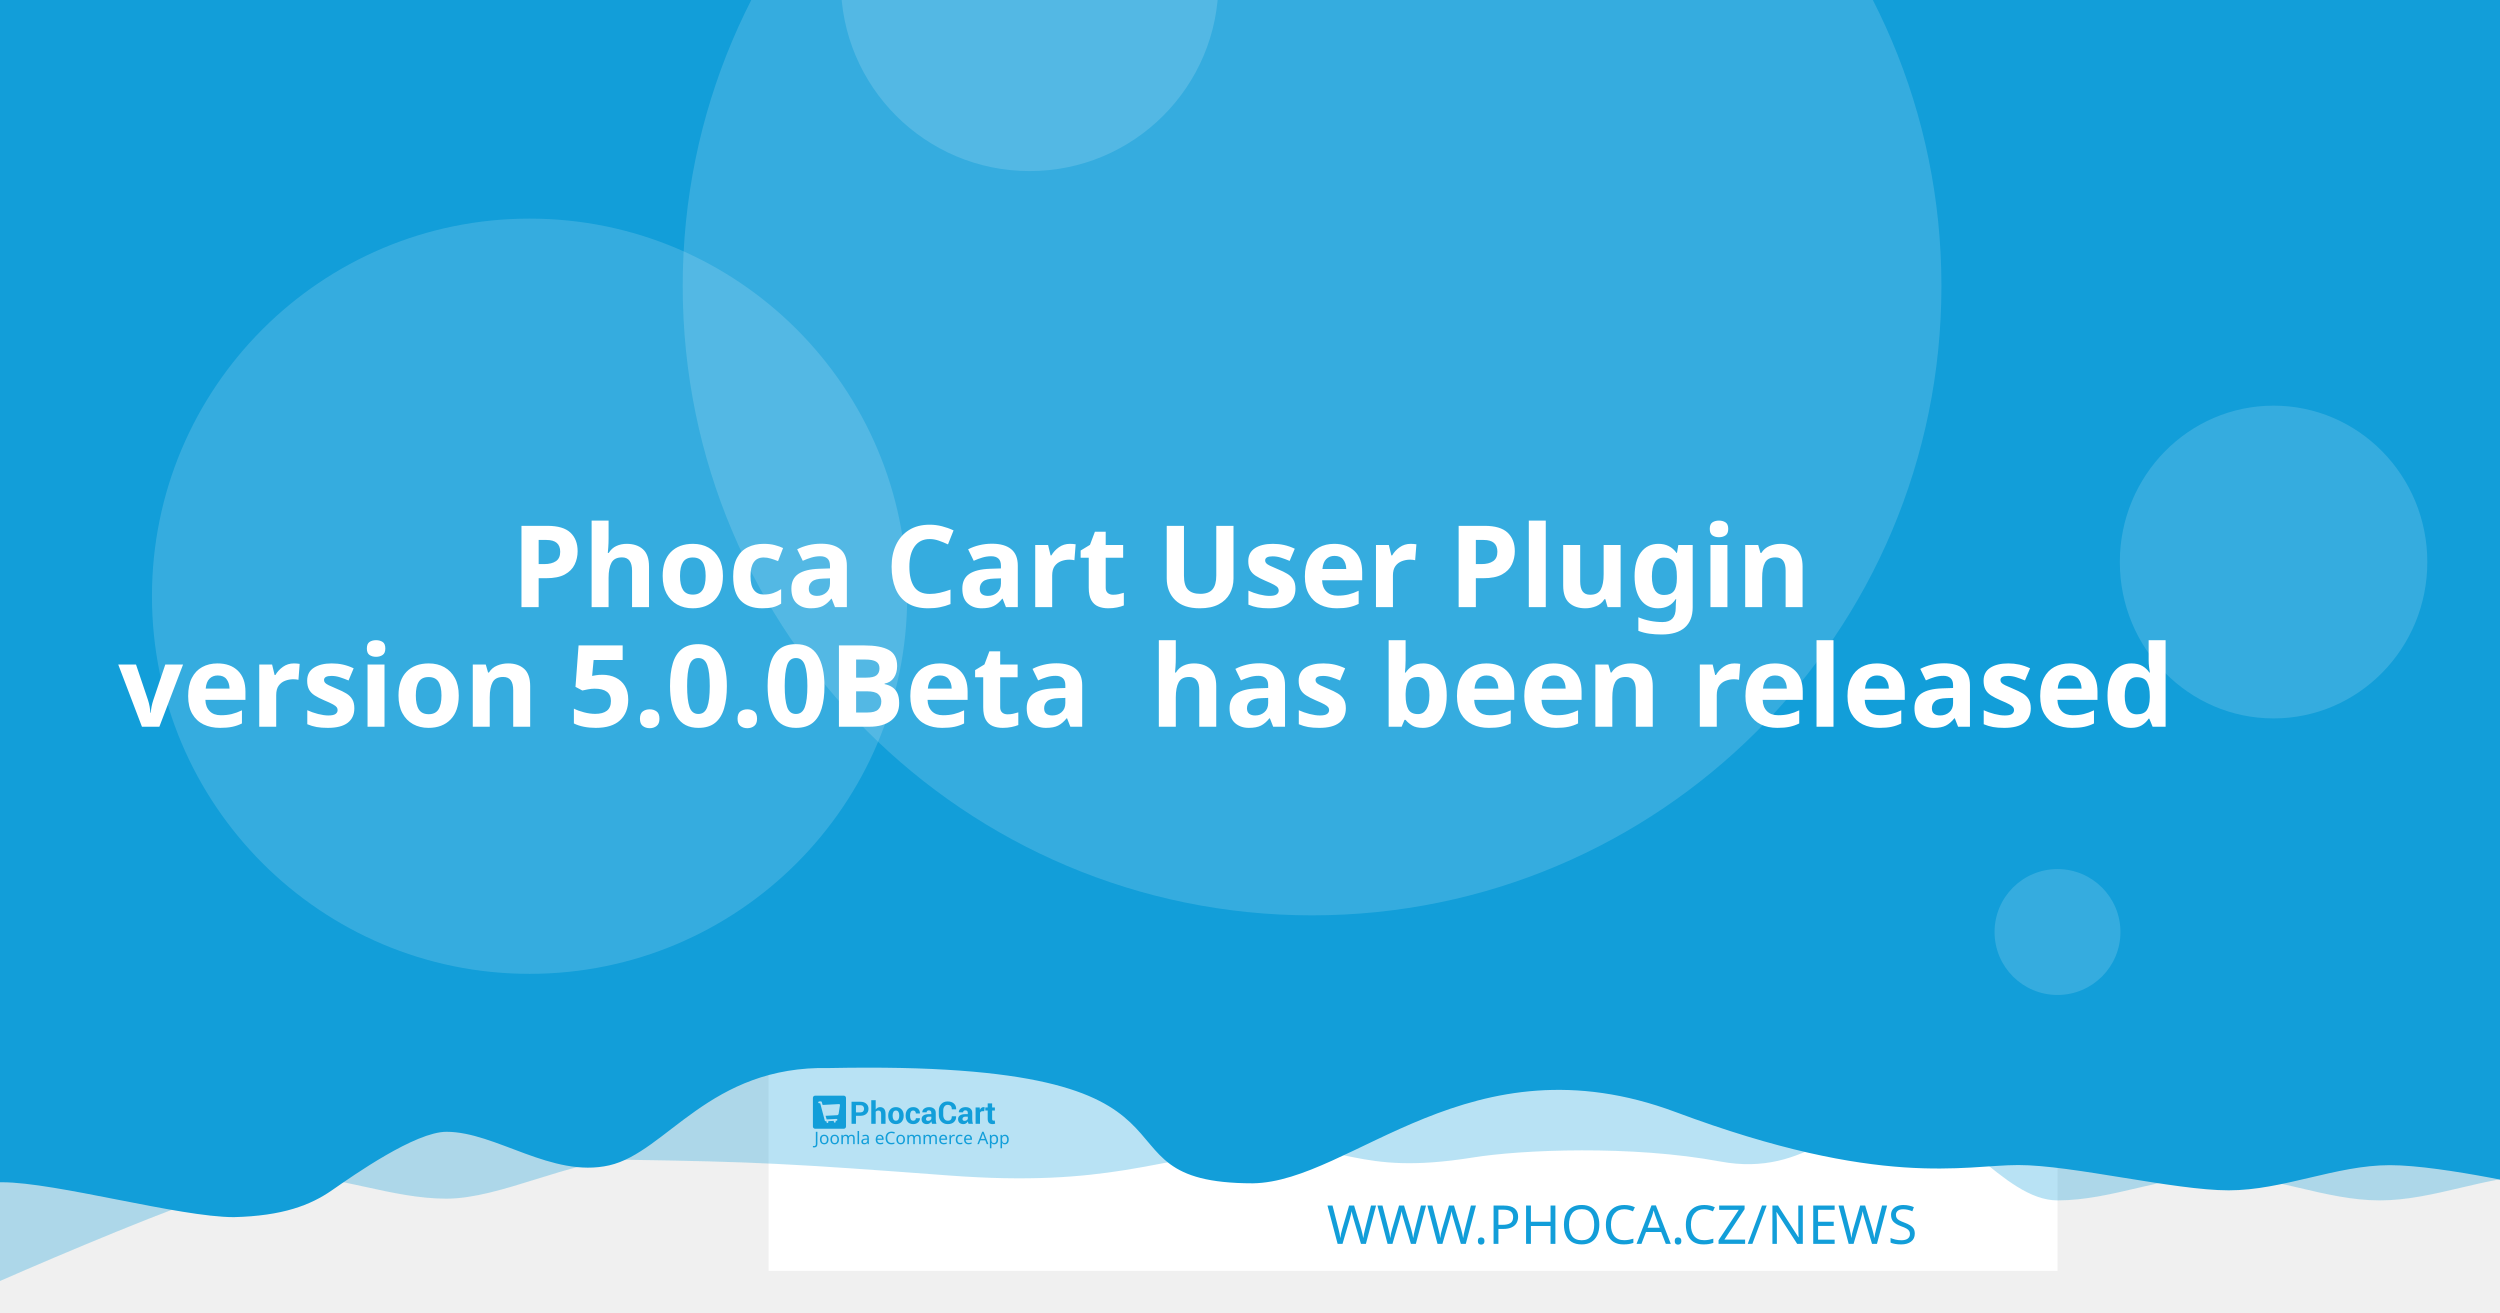
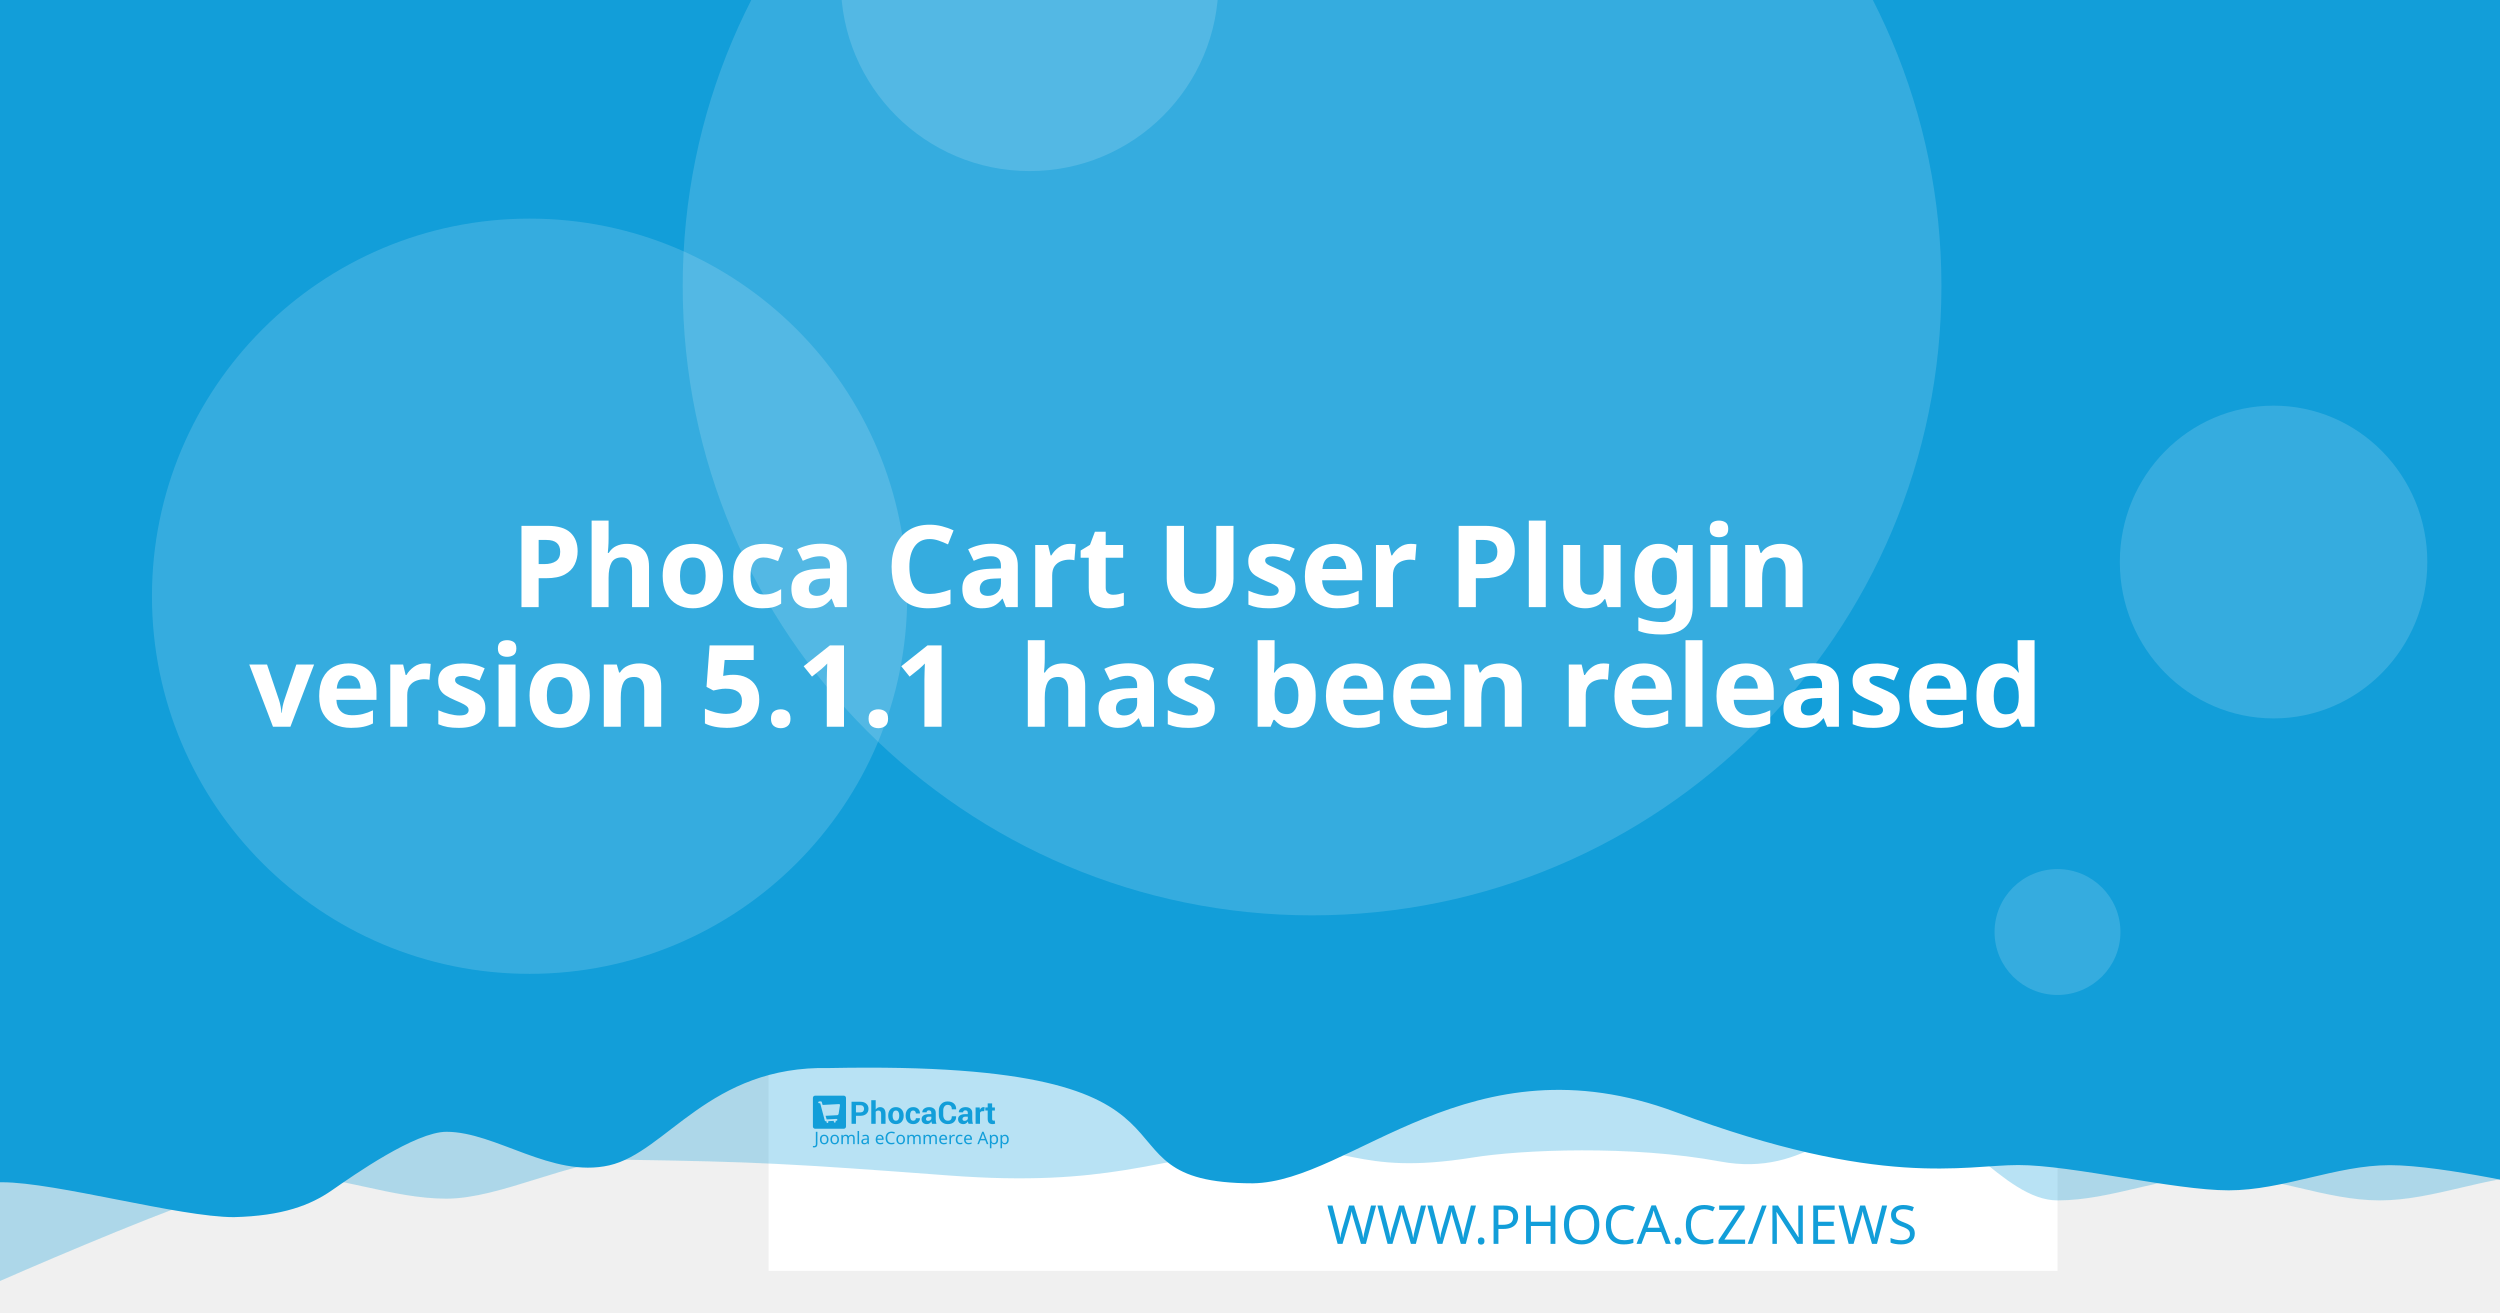
<svg xmlns="http://www.w3.org/2000/svg" width="1200" height="630" viewBox="0 0 1200 630" version="1.1" id="svg5">
  <defs id="defs2" />
  <g id="layer1">
    <path d="m 20.256,108.517 a 7.714,7.714 0 0 0 -7.714,7.714 v 97.981 a 7.714,7.714 0 0 0 7.714,7.714 h 97.976 a 7.714,7.714 0 0 0 7.714,-7.714 v -97.981 a 7.714,7.714 0 0 0 -7.714,-7.714 z m 19.435,19.56 c 0.714,-0.04 1.37,0.151 1.984,0.583 0.613,0.434 1.018,0.978 1.215,1.637 l 2.918,10.039 56.209,-2.948 c 1.002,-0.052 1.838,0.296 2.506,1.04 0.665,0.732 0.929,1.612 0.768,2.626 l -4.71,30.132 c -0.167,0.89 -0.688,1.809 -1.557,2.747 -0.869,0.95 -2.001,1.463 -3.38,1.537 l -39.707,2.079 3.671,12.389 33.562,-1.758 c 0.878,-0.049 1.633,0.215 2.28,0.783 0.632,0.583 0.971,1.312 1.019,2.19 0.046,0.878 -0.215,1.633 -0.783,2.28 -0.583,0.635 -1.312,0.974 -2.19,1.019 l -3.139,0.166 0.166,3.134 c 0.046,0.881 -0.215,1.638 -0.798,2.27 -0.571,0.647 -1.294,0.99 -2.174,1.034 -0.878,0.046 -1.635,-0.215 -2.27,-0.798 -0.647,-0.571 -0.984,-1.297 -1.03,-2.174 l -0.166,-3.134 -18.817,0.979 0.161,3.139 c 0.046,0.881 -0.212,1.638 -0.783,2.27 -0.583,0.647 -1.312,0.988 -2.19,1.034 -0.878,0.049 -1.633,-0.215 -2.28,-0.798 -0.635,-0.571 -0.974,-1.297 -1.019,-2.174 l -0.166,-3.139 -1.943,0.101 c -0.753,0.039 -1.441,-0.135 -2.079,-0.517 -0.623,-0.383 -1.068,-0.764 -1.341,-1.125 l -0.347,-0.613 -15.769,-59.624 -3.39,0.176 c -0.841,0.046 -1.586,-0.219 -2.245,-0.798 -0.659,-0.571 -1.009,-1.292 -1.055,-2.169 -0.046,-0.881 0.225,-1.635 0.824,-2.27 0.595,-0.647 1.308,-0.989 2.149,-1.034 z" style="fill:#ffffff;stroke-width:1.208;paint-order:stroke fill markers" id="path400" />
    <rect style="opacity:1;fill:#ffffff;stroke-width:6.042;stroke-linejoin:round;paint-order:stroke fill markers" id="rect723" width="618.676" height="618.676" x="368.924" y="-8.647" />
    <path id="rect4460" style="opacity:0.3;fill:#129ed9;fill-opacity:1;stroke-width:6.042;stroke-linejoin:round;paint-order:stroke fill markers" d="M 59.586,-3.814 H 1296.938 v 580.009 c 0,0 -51.556,-12.084 -77.334,-12.084 -25.778,0 -51.244,12.084 -77.335,12.084 -26.091,0 -51.556,-12.084 -77.334,-12.084 -25.778,0 -51.244,12.084 -77.335,12.084 -26.091,0 -50.615,-41.931 -76.393,-41.931 -25.778,0 -43.072,31.169 -85.504,23.256 -42.433,-7.913 -95.293,-5.729 -119.04,-1.869 -57.142,9.103 -59.508,-8.125 -105.573,-4.001 -46.065,4.124 -68.78,18.359 -145.373,12.602 -76.593,-5.757 -93.029,-6.595 -155.544,-7.578 -25.778,0 -59.826,18.693 -85.917,18.693 -26.091,0 -51.556,-11.254 -77.334,-11.254 -25.778,0 -172.338,66.428 -172.338,66.428 z" />
    <path id="rect4460-5" style="fill:#129ed9;fill-opacity:1;stroke-width:6.042;stroke-linejoin:round;paint-order:stroke fill markers" d="M -12.915,-8.647 H 1224.437 v 580.009 c 0,0 -51.556,-12.084 -77.334,-12.084 -25.778,0 -51.243,12.084 -77.334,12.084 -26.091,0 -75.228,-12.142 -101.006,-12.142 -25.778,0 -65.794,11.416 -164.408,-25.412 -98.613,-36.828 -155.373,33.433 -202.968,34.185 -85.545,-0.05 -3.558,-59.324 -203.248,-55.331 -57.687,-1.357 -78.127,40.433 -105.693,46.704 -27.566,6.271 -54.486,-16.105 -78.151,-16.105 -14.933,0 -44.462,20.77 -54.88,28.017 -10.418,7.247 -23.732,12.357 -47.124,12.95 -26.091,0 -85.565,-16.747 -111.343,-16.747 -25.778,0 -13.863,3.88 -13.863,3.88 z" />
    <circle style="opacity:0.15;fill:#ffffff;fill-opacity:1;stroke-width:6.042;stroke-linejoin:round;paint-order:stroke fill markers" id="path8376" cx="629.794" cy="137.279" r="302.088" />
    <text xml:space="preserve" style="font-style:normal;font-weight:normal;font-size:25.778px;line-height:1.25;font-family:sans-serif;fill:#129ed9;fill-opacity:1;stroke:none;stroke-width:1.208" x="953.817" y="597.071" id="text2910-3-7">
      <tspan id="tspan2908-6-5" x="953.817" y="597.071" style="font-style:normal;font-variant:normal;font-weight:300;font-stretch:normal;font-size:25.778px;font-family:Montserrat;-inkscape-font-specification:'Montserrat Light';text-align:end;text-anchor:end;fill:#129ed9;fill-opacity:1;stroke-width:1.208">WWW.PHOCA.CZ/NEWS</tspan>
    </text>
    <text xml:space="preserve" style="font-style:normal;font-variant:normal;font-weight:600;font-stretch:normal;font-size:54.666px;line-height:1.05;font-family:Rubik;-inkscape-font-specification:'Rubik Semi-Bold';fill:#ffffff;fill-opacity:1;stroke:none;stroke-width:1.577" x="600" y="234.034" id="text11252">
      <tspan x="600" y="234.034" id="tspan403" style="text-align:center;text-anchor:middle;stroke-width:1.577" />
      <tspan x="600" y="291.433" style="font-size:54.666px;text-align:center;text-anchor:middle;stroke-width:1.577" id="tspan444"> Phoca Cart User Plugin</tspan>
-       <tspan x="600" y="348.833" id="tspan2906" style="font-size:54.666px;text-align:center;text-anchor:middle;stroke-width:1.577">version 5.0.0Beta
+       <tspan x="600" y="348.833" id="tspan2906" style="font-size:54.666px;text-align:center;text-anchor:middle;stroke-width:1.577">version 5.1.1
 has been released</tspan>
      <tspan x="600" y="406.232" id="tspan1994" style="font-size:54.666px;stroke-width:1.577" />
    </text>
    <circle style="opacity:0.15;fill:#ffffff;fill-opacity:1;stroke-width:6.042;stroke-linejoin:round;paint-order:stroke fill markers" id="path8376-9" cx="254.196" cy="286.191" r="181.253" />
    <circle style="opacity:0.15;fill:#ffffff;fill-opacity:1;stroke-width:6.042;stroke-linejoin:round;paint-order:stroke fill markers" id="path8376-6" cx="494.235" cy="-8.506" r="90.626" />
    <ellipse style="opacity:0.15;fill:#ffffff;fill-opacity:1;stroke-width:7.442;stroke-linejoin:round;paint-order:stroke fill markers" id="path8376-6-2" cx="1091.315" cy="269.776" rx="73.793" ry="75.059" />
    <g id="g8950" transform="matrix(0.360172,0,0,0.360172,498.6223,396.4642)" style="fill:#129ed9;fill-opacity:1;stroke-width:3.355">
      <g id="g895" transform="translate(-301.0409,359.4151)" style="fill:#129ed9;fill-opacity:1;stroke-width:3.355">
        <g transform="matrix(1.3333,0,0,-1.3333,-75.59,850.15)" fill="#ffffff" image-rendering="optimizeQuality" id="g280" style="clip-rule:evenodd;fill:#129ed9;fill-opacity:1;stroke-width:8.934;shape-rendering:geometricPrecision">
          <path d="m 99.728,617.49 v -7.994 h -4.423 v 22.031 h 8.784 c 2.532,0 4.527,-0.646 5.979,-1.937 1.452,-1.291 2.181,-2.99 2.181,-5.097 0,-2.107 -0.729,-3.801 -2.181,-5.082 -1.452,-1.281 -3.446,-1.921 -5.979,-1.921 z m 0,3.408 h 4.361 c 1.23,0 2.165,0.336 2.801,1.002 0.635,0.671 0.951,1.523 0.951,2.561 0,1.059 -0.315,1.932 -0.946,2.623 -0.63,0.687 -1.566,1.033 -2.806,1.033 H 99.728 Z" id="path262" style="fill:#129ed9;fill-opacity:1;stroke-width:3.355" />
          <path d="m 119.45,623.79 c 0.517,0.749 1.147,1.327 1.891,1.746 0.749,0.418 1.576,0.63 2.485,0.63 1.705,0 3.043,-0.568 4.02,-1.704 0.971,-1.131 1.457,-2.887 1.457,-5.252 v -9.714 h -4.418 v 9.76 c 0,1.276 -0.227,2.174 -0.677,2.706 -0.445,0.532 -1.116,0.795 -2.005,0.795 -0.605,0 -1.137,-0.108 -1.602,-0.325 -0.465,-0.217 -0.847,-0.522 -1.152,-0.919 v -12.017 h -4.418 v 23.611 h 4.418 z" id="path264" style="fill:#129ed9;fill-opacity:1;stroke-width:3.355" />
          <path d="m 131.96,617.83 c 0,2.438 0.682,4.436 2.046,5.996 1.359,1.554 3.25,2.334 5.663,2.334 2.418,0 4.315,-0.774 5.689,-2.329 1.375,-1.549 2.062,-3.553 2.062,-6.001 v -0.32 c 0,-2.458 -0.687,-4.462 -2.051,-6.011 -1.369,-1.544 -3.261,-2.319 -5.674,-2.319 -2.418,0 -4.315,0.775 -5.684,2.319 -1.364,1.549 -2.051,3.553 -2.051,6.011 z m 4.408,-0.31 c 0,-1.487 0.264,-2.68 0.785,-3.584 0.527,-0.899 1.375,-1.348 2.542,-1.348 1.142,0 1.979,0.454 2.506,1.358 0.532,0.904 0.796,2.097 0.796,3.574 v 0.315 c 0,1.446 -0.269,2.629 -0.801,3.542 -0.537,0.914 -1.38,1.374 -2.527,1.374 -1.142,0 -1.979,-0.46 -2.506,-1.379 -0.532,-0.919 -0.796,-2.102 -0.796,-3.537 z" id="path266" style="fill:#129ed9;fill-opacity:1;stroke-width:3.355" />
          <path d="m 157.01,612.59 c 0.79,0 1.421,0.227 1.891,0.682 0.475,0.454 0.713,1.064 0.713,1.828 h 4.015 l 0.041,-0.093 c 0.041,-1.653 -0.579,-3.037 -1.871,-4.152 -1.287,-1.116 -2.883,-1.673 -4.79,-1.673 -2.439,0 -4.325,0.769 -5.648,2.314 -1.318,1.544 -1.979,3.522 -1.979,5.944 v 0.449 c 0,2.412 0.656,4.395 1.974,5.944 1.317,1.554 3.198,2.329 5.638,2.329 2.02,0 3.648,-0.573 4.883,-1.725 1.235,-1.151 1.835,-2.664 1.793,-4.539 l -0.031,-0.088 h -4.026 c 0,0.842 -0.233,1.544 -0.698,2.107 -0.46,0.558 -1.101,0.837 -1.922,0.837 -1.168,0 -1.995,-0.454 -2.475,-1.358 -0.476,-0.904 -0.718,-2.071 -0.718,-3.496 v -0.454 c 0,-1.456 0.243,-2.628 0.718,-3.522 0.48,-0.888 1.312,-1.332 2.491,-1.332" id="path268" style="fill:#129ed9;fill-opacity:1;stroke-width:3.355" />
          <path d="m 175.8,609.49 c -0.165,0.372 -0.305,0.764 -0.419,1.183 -0.119,0.413 -0.202,0.837 -0.248,1.27 -0.455,-0.8 -1.054,-1.456 -1.798,-1.978 -0.739,-0.521 -1.628,-0.785 -2.656,-0.785 -1.715,0 -3.038,0.439 -3.963,1.322 -0.93,0.883 -1.395,2.086 -1.395,3.604 0,1.606 0.62,2.845 1.855,3.729 1.235,0.883 3.038,1.322 5.41,1.322 h 2.47 v 1.301 c 0,0.785 -0.207,1.394 -0.62,1.828 -0.413,0.434 -1.023,0.651 -1.834,0.651 -0.713,0 -1.266,-0.175 -1.653,-0.522 -0.393,-0.346 -0.584,-0.826 -0.584,-1.446 l -4.268,0.016 -0.016,0.093 c -0.072,1.379 0.527,2.572 1.798,3.579 1.271,1.002 2.946,1.503 5.013,1.503 1.958,0 3.545,-0.496 4.769,-1.492 1.22,-0.992 1.829,-2.406 1.829,-4.24 v -6.76 c 0,-0.769 0.062,-1.492 0.176,-2.164 0.119,-0.676 0.299,-1.348 0.553,-2.014 z m -4.046,2.943 c 0.78,0 1.468,0.191 2.077,0.574 0.605,0.382 1.013,0.826 1.225,1.332 v 2.308 h -2.47 c -0.935,0 -1.648,-0.232 -2.134,-0.702 -0.481,-0.47 -0.724,-1.033 -0.724,-1.699 0,-0.542 0.181,-0.981 0.542,-1.312 0.367,-0.336 0.858,-0.501 1.483,-0.501" id="path270" style="fill:#129ed9;fill-opacity:1;stroke-width:3.355" />
          <path d="m 199.84,617.01 0.031,-0.088 c 0.041,-2.37 -0.682,-4.25 -2.17,-5.645 -1.488,-1.394 -3.555,-2.091 -6.201,-2.091 -2.656,0 -4.811,0.852 -6.464,2.556 -1.653,1.704 -2.486,3.894 -2.486,6.579 v 4.369 c 0,2.67 0.812,4.86 2.424,6.574 1.617,1.715 3.715,2.572 6.299,2.572 2.723,0 4.852,-0.697 6.386,-2.097 1.535,-1.399 2.284,-3.305 2.243,-5.717 l -0.031,-0.088 h -4.299 c 0,1.451 -0.346,2.561 -1.044,3.336 -0.698,0.769 -1.783,1.157 -3.255,1.157 -1.323,0 -2.372,-0.537 -3.147,-1.606 -0.78,-1.074 -1.168,-2.438 -1.168,-4.1 v -4.39 c 0,-1.683 0.408,-3.057 1.225,-4.131 0.822,-1.069 1.922,-1.606 3.317,-1.606 1.38,0 2.403,0.372 3.064,1.11 0.661,0.744 0.992,1.844 0.992,3.305 z" id="path272" style="fill:#129ed9;fill-opacity:1;stroke-width:3.355" />
          <path d="m 212.27,609.49 c -0.165,0.372 -0.305,0.764 -0.419,1.183 -0.119,0.413 -0.202,0.837 -0.248,1.27 -0.455,-0.8 -1.054,-1.456 -1.798,-1.978 -0.739,-0.521 -1.628,-0.785 -2.656,-0.785 -1.716,0 -3.038,0.439 -3.963,1.322 -0.93,0.883 -1.395,2.086 -1.395,3.604 0,1.606 0.62,2.845 1.855,3.729 1.235,0.883 3.039,1.322 5.41,1.322 h 2.47 v 1.301 c 0,0.785 -0.207,1.394 -0.62,1.828 -0.413,0.434 -1.023,0.651 -1.834,0.651 -0.713,0 -1.266,-0.175 -1.654,-0.522 -0.393,-0.346 -0.584,-0.826 -0.584,-1.446 l -4.268,0.016 -0.016,0.093 c -0.072,1.379 0.527,2.572 1.798,3.579 1.271,1.002 2.945,1.503 5.013,1.503 1.958,0 3.545,-0.496 4.769,-1.492 1.22,-0.992 1.829,-2.406 1.829,-4.24 v -6.76 c 0,-0.769 0.062,-1.492 0.176,-2.164 0.119,-0.676 0.3,-1.348 0.553,-2.014 z m -4.046,2.943 c 0.78,0 1.468,0.191 2.077,0.574 0.605,0.382 1.013,0.826 1.224,1.332 v 2.308 h -2.47 c -0.935,0 -1.649,-0.232 -2.134,-0.702 -0.481,-0.47 -0.723,-1.033 -0.723,-1.699 0,-0.542 0.181,-0.981 0.542,-1.312 0.367,-0.336 0.858,-0.501 1.483,-0.501" id="path274" style="fill:#129ed9;fill-opacity:1;stroke-width:3.355" />
          <path d="m 227.92,622.06 -1.617,0.046 c -0.656,0 -1.199,-0.134 -1.623,-0.408 -0.423,-0.274 -0.744,-0.656 -0.966,-1.152 v -11.052 h -4.408 v 16.36 h 4.103 l 0.196,-2.422 c 0.382,0.857 0.883,1.528 1.494,2.009 0.61,0.48 1.312,0.723 2.108,0.723 0.223,0 0.429,-0.015 0.615,-0.052 0.186,-0.036 0.377,-0.077 0.568,-0.129 z" id="path276" style="fill:#129ed9;fill-opacity:1;stroke-width:3.355" />
          <path d="m 235.83,629.86 v -4.007 h 2.754 v -3.099 H 235.83 v -8.33 c 0,-0.635 0.129,-1.09 0.393,-1.363 0.263,-0.274 0.615,-0.408 1.059,-0.408 0.232,0 0.434,0.01 0.599,0.036 0.166,0.026 0.362,0.072 0.579,0.129 l 0.383,-3.181 c -0.445,-0.155 -0.878,-0.268 -1.302,-0.341 -0.424,-0.078 -0.884,-0.114 -1.38,-0.114 -1.524,0 -2.697,0.418 -3.519,1.255 -0.822,0.837 -1.235,2.159 -1.235,3.977 v 8.34 h -2.392 v 3.099 h 2.392 v 4.007 z" id="path278" style="fill:#129ed9;fill-opacity:1;stroke-width:3.355" />
        </g>
        <g fill="#ffffff" fill-rule="evenodd" image-rendering="optimizeQuality" stroke-width="1.934" aria-label="Joomla eCommerce App" id="g318" style="clip-rule:evenodd;fill:#129ed9;fill-opacity:1;shape-rendering:geometricPrecision">
          <path d="M 1.704,69 Q 1.151,69 0.736,68.908 0.321,68.839 -0.002,68.7 v -1.752 q 0.369,0.092 0.784,0.161 0.415,0.069 0.876,0.069 0.576,0 1.083,-0.231 0.53,-0.231 0.853,-0.807 0.323,-0.576 0.323,-1.614 v -16.368 h 2.075 v 16.206 q 0,2.374 -1.176,3.504 -1.176,1.13 -3.112,1.13 z" id="path282" style="fill:#129ed9;fill-opacity:1;stroke-width:1.934" />
          <path d="m 20.792,58.419 q 0,3.066 -1.568,4.749 -1.545,1.683 -4.196,1.683 -1.637,0 -2.928,-0.738 -1.268,-0.761 -2.006,-2.19 -0.738,-1.452 -0.738,-3.504 0,-3.066 1.545,-4.726 1.545,-1.66 4.196,-1.66 1.683,0 2.951,0.761 1.291,0.738 2.006,2.167 0.738,1.406 0.738,3.458 z m -9.336,0 q 0,2.19 0.853,3.481 0.876,1.268 2.766,1.268 1.867,0 2.743,-1.268 0.876,-1.291 0.876,-3.481 0,-2.19 -0.876,-3.435 -0.876,-1.245 -2.766,-1.245 -1.89,0 -2.743,1.245 -0.853,1.245 -0.853,3.435 z" id="path284" style="fill:#129ed9;fill-opacity:1;stroke-width:1.934" />
          <path d="m 34.739,58.419 q 0,3.066 -1.568,4.749 -1.545,1.683 -4.196,1.683 -1.637,0 -2.928,-0.738 -1.268,-0.761 -2.006,-2.19 -0.738,-1.452 -0.738,-3.504 0,-3.066 1.545,-4.726 1.545,-1.66 4.196,-1.66 1.683,0 2.951,0.761 1.291,0.738 2.006,2.167 0.738,1.406 0.738,3.458 z m -9.336,0 q 0,2.19 0.853,3.481 0.876,1.268 2.766,1.268 1.867,0 2.743,-1.268 0.876,-1.291 0.876,-3.481 0,-2.19 -0.876,-3.435 -0.876,-1.245 -2.766,-1.245 -1.89,0 -2.743,1.245 -0.853,1.245 -0.853,3.435 z" id="path286" style="fill:#129ed9;fill-opacity:1;stroke-width:1.934" />
          <path d="m 51.499,52.033 q 2.098,0 3.135,1.083 1.037,1.06 1.037,3.458 V 64.62 H 53.666 v -7.953 q 0,-2.928 -2.513,-2.928 -1.798,0 -2.582,1.037 -0.761,1.037 -0.761,3.02 V 64.62 h -2.006 v -7.953 q 0,-2.928 -2.536,-2.928 -1.867,0 -2.582,1.153 -0.715,1.153 -0.715,3.32 v 6.409 h -2.029 v -12.356 h 1.637 l 0.3,1.683 h 0.115 q 0.576,-0.968 1.545,-1.429 0.991,-0.484 2.098,-0.484 2.905,0 3.781,2.075 h 0.115 q 0.622,-1.06 1.683,-1.568 1.083,-0.507 2.282,-0.507 z" id="path288" style="fill:#129ed9;fill-opacity:1;stroke-width:1.934" />
          <path d="M 61.527,64.62 H 59.498 V 47.1 h 2.029 z" id="path290" style="fill:#129ed9;fill-opacity:1;stroke-width:1.934" />
          <path d="m 70.126,52.056 q 2.259,0 3.343,0.991 1.083,0.991 1.083,3.158 v 8.414 h -1.475 l -0.392,-1.752 h -0.092 q -0.807,1.014 -1.706,1.498 -0.876,0.484 -2.444,0.484 -1.683,0 -2.789,-0.876 -1.107,-0.899 -1.107,-2.789 0,-1.844 1.452,-2.836 1.452,-1.014 4.472,-1.107 l 2.098,-0.069 v -0.738 q 0,-1.545 -0.669,-2.144 -0.669,-0.599 -1.89,-0.599 -0.968,0 -1.844,0.3 -0.876,0.277 -1.637,0.645 l -0.622,-1.522 q 0.807,-0.438 1.913,-0.738 1.107,-0.323 2.305,-0.323 z m 0.599,6.593 q -2.305,0.092 -3.204,0.738 -0.876,0.645 -0.876,1.821 0,1.037 0.622,1.522 0.645,0.484 1.637,0.484 1.568,0 2.605,-0.853 1.037,-0.876 1.037,-2.674 v -1.107 z" id="path292" style="fill:#129ed9;fill-opacity:1;stroke-width:1.934" />
          <path d="m 89.144,52.033 q 1.591,0 2.72,0.692 1.153,0.692 1.752,1.96 0.622,1.245 0.622,2.928 v 1.222 h -8.46 q 0.046,2.098 1.06,3.204 1.037,1.083 2.882,1.083 1.176,0 2.075,-0.207 0.922,-0.231 1.89,-0.645 v 1.775 q -0.945,0.415 -1.867,0.599 -0.922,0.207 -2.19,0.207 -1.752,0 -3.112,-0.715 -1.337,-0.715 -2.098,-2.121 -0.738,-1.429 -0.738,-3.481 0,-2.029 0.669,-3.481 0.692,-1.452 1.913,-2.236 1.245,-0.784 2.882,-0.784 z m -0.023,1.66 q -1.452,0 -2.305,0.945 -0.83,0.922 -0.991,2.582 h 6.293 q -0.023,-1.568 -0.738,-2.536 -0.715,-0.991 -2.259,-0.991 z" id="path294" style="fill:#129ed9;fill-opacity:1;stroke-width:1.934" />
          <path d="m 104.71,49.751 q -2.651,0 -4.173,1.775 -1.522,1.775 -1.522,4.864 0,3.066 1.406,4.864 1.429,1.775 4.265,1.775 1.083,0 2.052,-0.184 0.968,-0.184 1.89,-0.461 v 1.798 q -0.922,0.346 -1.913,0.507 -0.968,0.161 -2.328,0.161 -2.513,0 -4.196,-1.037 -1.683,-1.037 -2.536,-2.951 -0.83,-1.913 -0.83,-4.495 0,-2.49 0.899,-4.38 0.922,-1.913 2.697,-2.974 1.775,-1.083 4.311,-1.083 2.605,0 4.541,0.968 l -0.83,1.752 q -0.761,-0.346 -1.706,-0.622 -0.922,-0.277 -2.029,-0.277 z" id="path296" style="fill:#129ed9;fill-opacity:1;stroke-width:1.934" />
          <path d="m 122.69,58.419 q 0,3.066 -1.568,4.749 -1.545,1.683 -4.196,1.683 -1.637,0 -2.928,-0.738 -1.268,-0.761 -2.006,-2.19 -0.738,-1.452 -0.738,-3.504 0,-3.066 1.545,-4.726 1.545,-1.66 4.196,-1.66 1.683,0 2.951,0.761 1.291,0.738 2.006,2.167 0.738,1.406 0.738,3.458 z m -9.336,0 q 0,2.19 0.853,3.481 0.876,1.268 2.766,1.268 1.867,0 2.743,-1.268 0.876,-1.291 0.876,-3.481 0,-2.19 -0.876,-3.435 -0.876,-1.245 -2.766,-1.245 -1.89,0 -2.743,1.245 -0.853,1.245 -0.853,3.435 z" id="path298" style="fill:#129ed9;fill-opacity:1;stroke-width:1.934" />
          <path d="m 139.45,52.033 q 2.098,0 3.135,1.083 1.037,1.06 1.037,3.458 V 64.62 h -2.006 v -7.953 q 0,-2.928 -2.513,-2.928 -1.798,0 -2.582,1.037 -0.761,1.037 -0.761,3.02 V 64.62 h -2.006 v -7.953 q 0,-2.928 -2.536,-2.928 -1.867,0 -2.582,1.153 -0.715,1.153 -0.715,3.32 v 6.409 h -2.029 v -12.356 h 1.637 l 0.3,1.683 h 0.115 q 0.576,-0.968 1.545,-1.429 0.991,-0.484 2.098,-0.484 2.905,0 3.781,2.075 h 0.115 q 0.622,-1.06 1.683,-1.568 1.083,-0.507 2.282,-0.507 z" id="path300" style="fill:#129ed9;fill-opacity:1;stroke-width:1.934" />
          <path d="m 161,52.033 q 2.098,0 3.135,1.083 1.037,1.06 1.037,3.458 V 64.62 h -2.006 v -7.953 q 0,-2.928 -2.513,-2.928 -1.798,0 -2.582,1.037 -0.761,1.037 -0.761,3.02 V 64.62 h -2.006 v -7.953 q 0,-2.928 -2.536,-2.928 -1.867,0 -2.582,1.153 -0.715,1.153 -0.715,3.32 v 6.409 h -2.029 v -12.356 h 1.637 l 0.3,1.683 h 0.115 q 0.576,-0.968 1.545,-1.429 0.991,-0.484 2.098,-0.484 2.905,0 3.781,2.075 h 0.115 q 0.622,-1.06 1.683,-1.568 1.083,-0.507 2.282,-0.507 z" id="path302" style="fill:#129ed9;fill-opacity:1;stroke-width:1.934" />
          <path d="m 173.77,52.033 q 1.591,0 2.72,0.692 1.153,0.692 1.752,1.96 0.622,1.245 0.622,2.928 v 1.222 h -8.46 q 0.046,2.098 1.06,3.204 1.037,1.083 2.882,1.083 1.176,0 2.075,-0.207 0.922,-0.231 1.89,-0.645 v 1.775 q -0.945,0.415 -1.867,0.599 -0.922,0.207 -2.19,0.207 -1.752,0 -3.112,-0.715 -1.337,-0.715 -2.098,-2.121 -0.738,-1.429 -0.738,-3.481 0,-2.029 0.669,-3.481 0.692,-1.452 1.913,-2.236 1.245,-0.784 2.882,-0.784 z m -0.023,1.66 q -1.452,0 -2.305,0.945 -0.83,0.922 -0.991,2.582 h 6.293 q -0.023,-1.568 -0.738,-2.536 -0.715,-0.991 -2.259,-0.991 z" id="path304" style="fill:#129ed9;fill-opacity:1;stroke-width:1.934" />
          <path d="m 187.76,52.033 q 0.346,0 0.738,0.046 0.415,0.023 0.715,0.092 l -0.254,1.867 q -0.3,-0.069 -0.669,-0.115 -0.346,-0.046 -0.669,-0.046 -0.945,0 -1.775,0.53 -0.83,0.507 -1.337,1.452 -0.484,0.922 -0.484,2.167 v 6.593 h -2.029 v -12.356 h 1.66 l 0.231,2.259 h 0.092 q 0.599,-1.014 1.545,-1.752 0.945,-0.738 2.236,-0.738 z" id="path306" style="fill:#129ed9;fill-opacity:1;stroke-width:1.934" />
          <path d="m 196.02,64.851 q -1.637,0 -2.928,-0.669 -1.268,-0.669 -2.006,-2.075 -0.715,-1.406 -0.715,-3.596 0,-2.282 0.761,-3.712 0.761,-1.429 2.052,-2.098 1.314,-0.669 2.974,-0.669 0.945,0 1.821,0.207 0.876,0.184 1.429,0.461 l -0.622,1.683 q -0.553,-0.207 -1.291,-0.392 -0.738,-0.184 -1.383,-0.184 -3.642,0 -3.642,4.68 0,2.236 0.876,3.435 0.899,1.176 2.651,1.176 1.014,0 1.775,-0.207 0.784,-0.207 1.429,-0.507 v 1.798 q -0.622,0.323 -1.383,0.484 -0.738,0.184 -1.798,0.184 z" id="path308" style="fill:#129ed9;fill-opacity:1;stroke-width:1.934" />
          <path d="m 206.9,52.033 q 1.591,0 2.72,0.692 1.153,0.692 1.752,1.96 0.622,1.245 0.622,2.928 v 1.222 h -8.46 q 0.046,2.098 1.06,3.204 1.037,1.083 2.882,1.083 1.176,0 2.075,-0.207 0.922,-0.231 1.89,-0.645 v 1.775 q -0.945,0.415 -1.867,0.599 -0.922,0.207 -2.19,0.207 -1.752,0 -3.112,-0.715 -1.337,-0.715 -2.098,-2.121 -0.738,-1.429 -0.738,-3.481 0,-2.029 0.669,-3.481 0.692,-1.452 1.913,-2.236 1.245,-0.784 2.882,-0.784 z m -0.023,1.66 q -1.452,0 -2.305,0.945 -0.83,0.922 -0.991,2.582 h 6.293 q -0.023,-1.568 -0.738,-2.536 -0.715,-0.991 -2.259,-0.991 z" id="path310" style="fill:#129ed9;fill-opacity:1;stroke-width:1.934" />
          <path d="m 231.73,64.62 -1.983,-5.095 h -6.524 l -1.96,5.095 h -2.098 l 6.432,-16.529 h 1.867 l 6.409,16.529 z m -4.449,-11.918 q -0.069,-0.184 -0.231,-0.669 -0.161,-0.484 -0.323,-0.991 -0.138,-0.53 -0.231,-0.807 -0.161,0.715 -0.369,1.406 -0.207,0.669 -0.346,1.06 l -1.867,4.979 h 5.21 z" id="path312" style="fill:#129ed9;fill-opacity:1;stroke-width:1.934" />
          <path d="m 241.73,52.033 q 2.282,0 3.665,1.591 1.406,1.591 1.406,4.795 0,3.158 -1.406,4.795 -1.383,1.637 -3.688,1.637 -1.429,0 -2.374,-0.53 -0.922,-0.553 -1.452,-1.268 h -0.138 q 0.046,0.392 0.092,0.991 0.046,0.599 0.046,1.037 v 5.072 h -2.029 v -17.889 h 1.66 l 0.277,1.683 h 0.092 q 0.553,-0.807 1.452,-1.36 0.899,-0.553 2.397,-0.553 z m -0.369,1.706 q -1.89,0 -2.674,1.06 -0.761,1.06 -0.807,3.227 v 0.392 q 0,2.282 0.738,3.527 0.761,1.222 2.789,1.222 1.13,0 1.844,-0.622 0.738,-0.622 1.083,-1.683 0.369,-1.083 0.369,-2.467 0,-2.121 -0.83,-3.389 -0.807,-1.268 -2.513,-1.268 z" id="path314" style="fill:#129ed9;fill-opacity:1;stroke-width:1.934" />
          <path d="m 255.91,52.033 q 2.282,0 3.665,1.591 1.406,1.591 1.406,4.795 0,3.158 -1.406,4.795 -1.383,1.637 -3.688,1.637 -1.429,0 -2.374,-0.53 -0.922,-0.553 -1.452,-1.268 h -0.138 q 0.046,0.392 0.092,0.991 0.046,0.599 0.046,1.037 v 5.072 h -2.029 v -17.889 h 1.66 l 0.277,1.683 h 0.092 q 0.553,-0.807 1.452,-1.36 0.899,-0.553 2.397,-0.553 z m -0.369,1.706 q -1.89,0 -2.674,1.06 -0.761,1.06 -0.807,3.227 v 0.392 q 0,2.282 0.738,3.527 0.761,1.222 2.789,1.222 1.13,0 1.844,-0.622 0.738,-0.622 1.083,-1.683 0.369,-1.083 0.369,-2.467 0,-2.121 -0.83,-3.389 -0.807,-1.268 -2.513,-1.268 z" id="path316" style="fill:#129ed9;fill-opacity:1;stroke-width:1.934" />
        </g>
        <path d="M 3,0 A 3,3 0 0 0 0,3 v 38.107 a 3,3 0 0 0 3,3 h 38.105 a 3,3 0 0 0 3,-3 V 3 a 3,3 0 0 0 -3,-3 z m 7.559,7.607 c 0.278,-0.015 0.533,0.059 0.771,0.227 0.239,0.169 0.396,0.38 0.473,0.637 l 1.135,3.904 21.861,-1.147 c 0.39,-0.02 0.715,0.115 0.975,0.404 0.259,0.285 0.361,0.627 0.299,1.022 l -1.832,11.719 c -0.065,0.346 -0.268,0.703 -0.605,1.068 -0.338,0.37 -0.778,0.569 -1.315,0.598 l -15.443,0.809 1.428,4.818 13.053,-0.684 c 0.341,-0.019 0.635,0.084 0.887,0.305 0.246,0.227 0.378,0.51 0.396,0.852 0.018,0.341 -0.084,0.635 -0.305,0.887 -0.227,0.247 -0.51,0.379 -0.852,0.396 l -1.221,0.064 0.064,1.219 c 0.018,0.343 -0.084,0.637 -0.311,0.883 -0.222,0.252 -0.503,0.385 -0.846,0.402 -0.341,0.018 -0.636,-0.084 -0.883,-0.311 -0.252,-0.222 -0.383,-0.504 -0.4,-0.846 l -0.064,-1.219 -7.318,0.381 0.062,1.221 c 0.018,0.343 -0.083,0.637 -0.305,0.883 -0.227,0.252 -0.51,0.384 -0.852,0.402 -0.341,0.019 -0.635,-0.084 -0.887,-0.311 -0.247,-0.222 -0.379,-0.504 -0.396,-0.846 l -0.064,-1.221 -0.756,0.039 c -0.293,0.015 -0.561,-0.052 -0.809,-0.201 -0.242,-0.149 -0.415,-0.297 -0.521,-0.438 l -0.135,-0.238 -6.133,-23.189 -1.318,0.068 C 8.066,10.184 7.776,10.082 7.52,9.856 7.263,9.634 7.127,9.354 7.11,9.012 7.092,8.67 7.197,8.377 7.43,8.13 7.661,7.878 7.939,7.745 8.266,7.727 Z" fill="#ffffff" style="fill:#129ed9;fill-opacity:1;stroke-width:8.934;paint-order:stroke fill markers" id="path334" />
      </g>
    </g>
    <circle style="opacity:0.15;fill:#ffffff;fill-opacity:1;stroke-width:6.042;stroke-linejoin:round;paint-order:stroke fill markers" id="path8376-6-2-1" cx="987.6" cy="447.37" r="30.209" />
  </g>
</svg>
